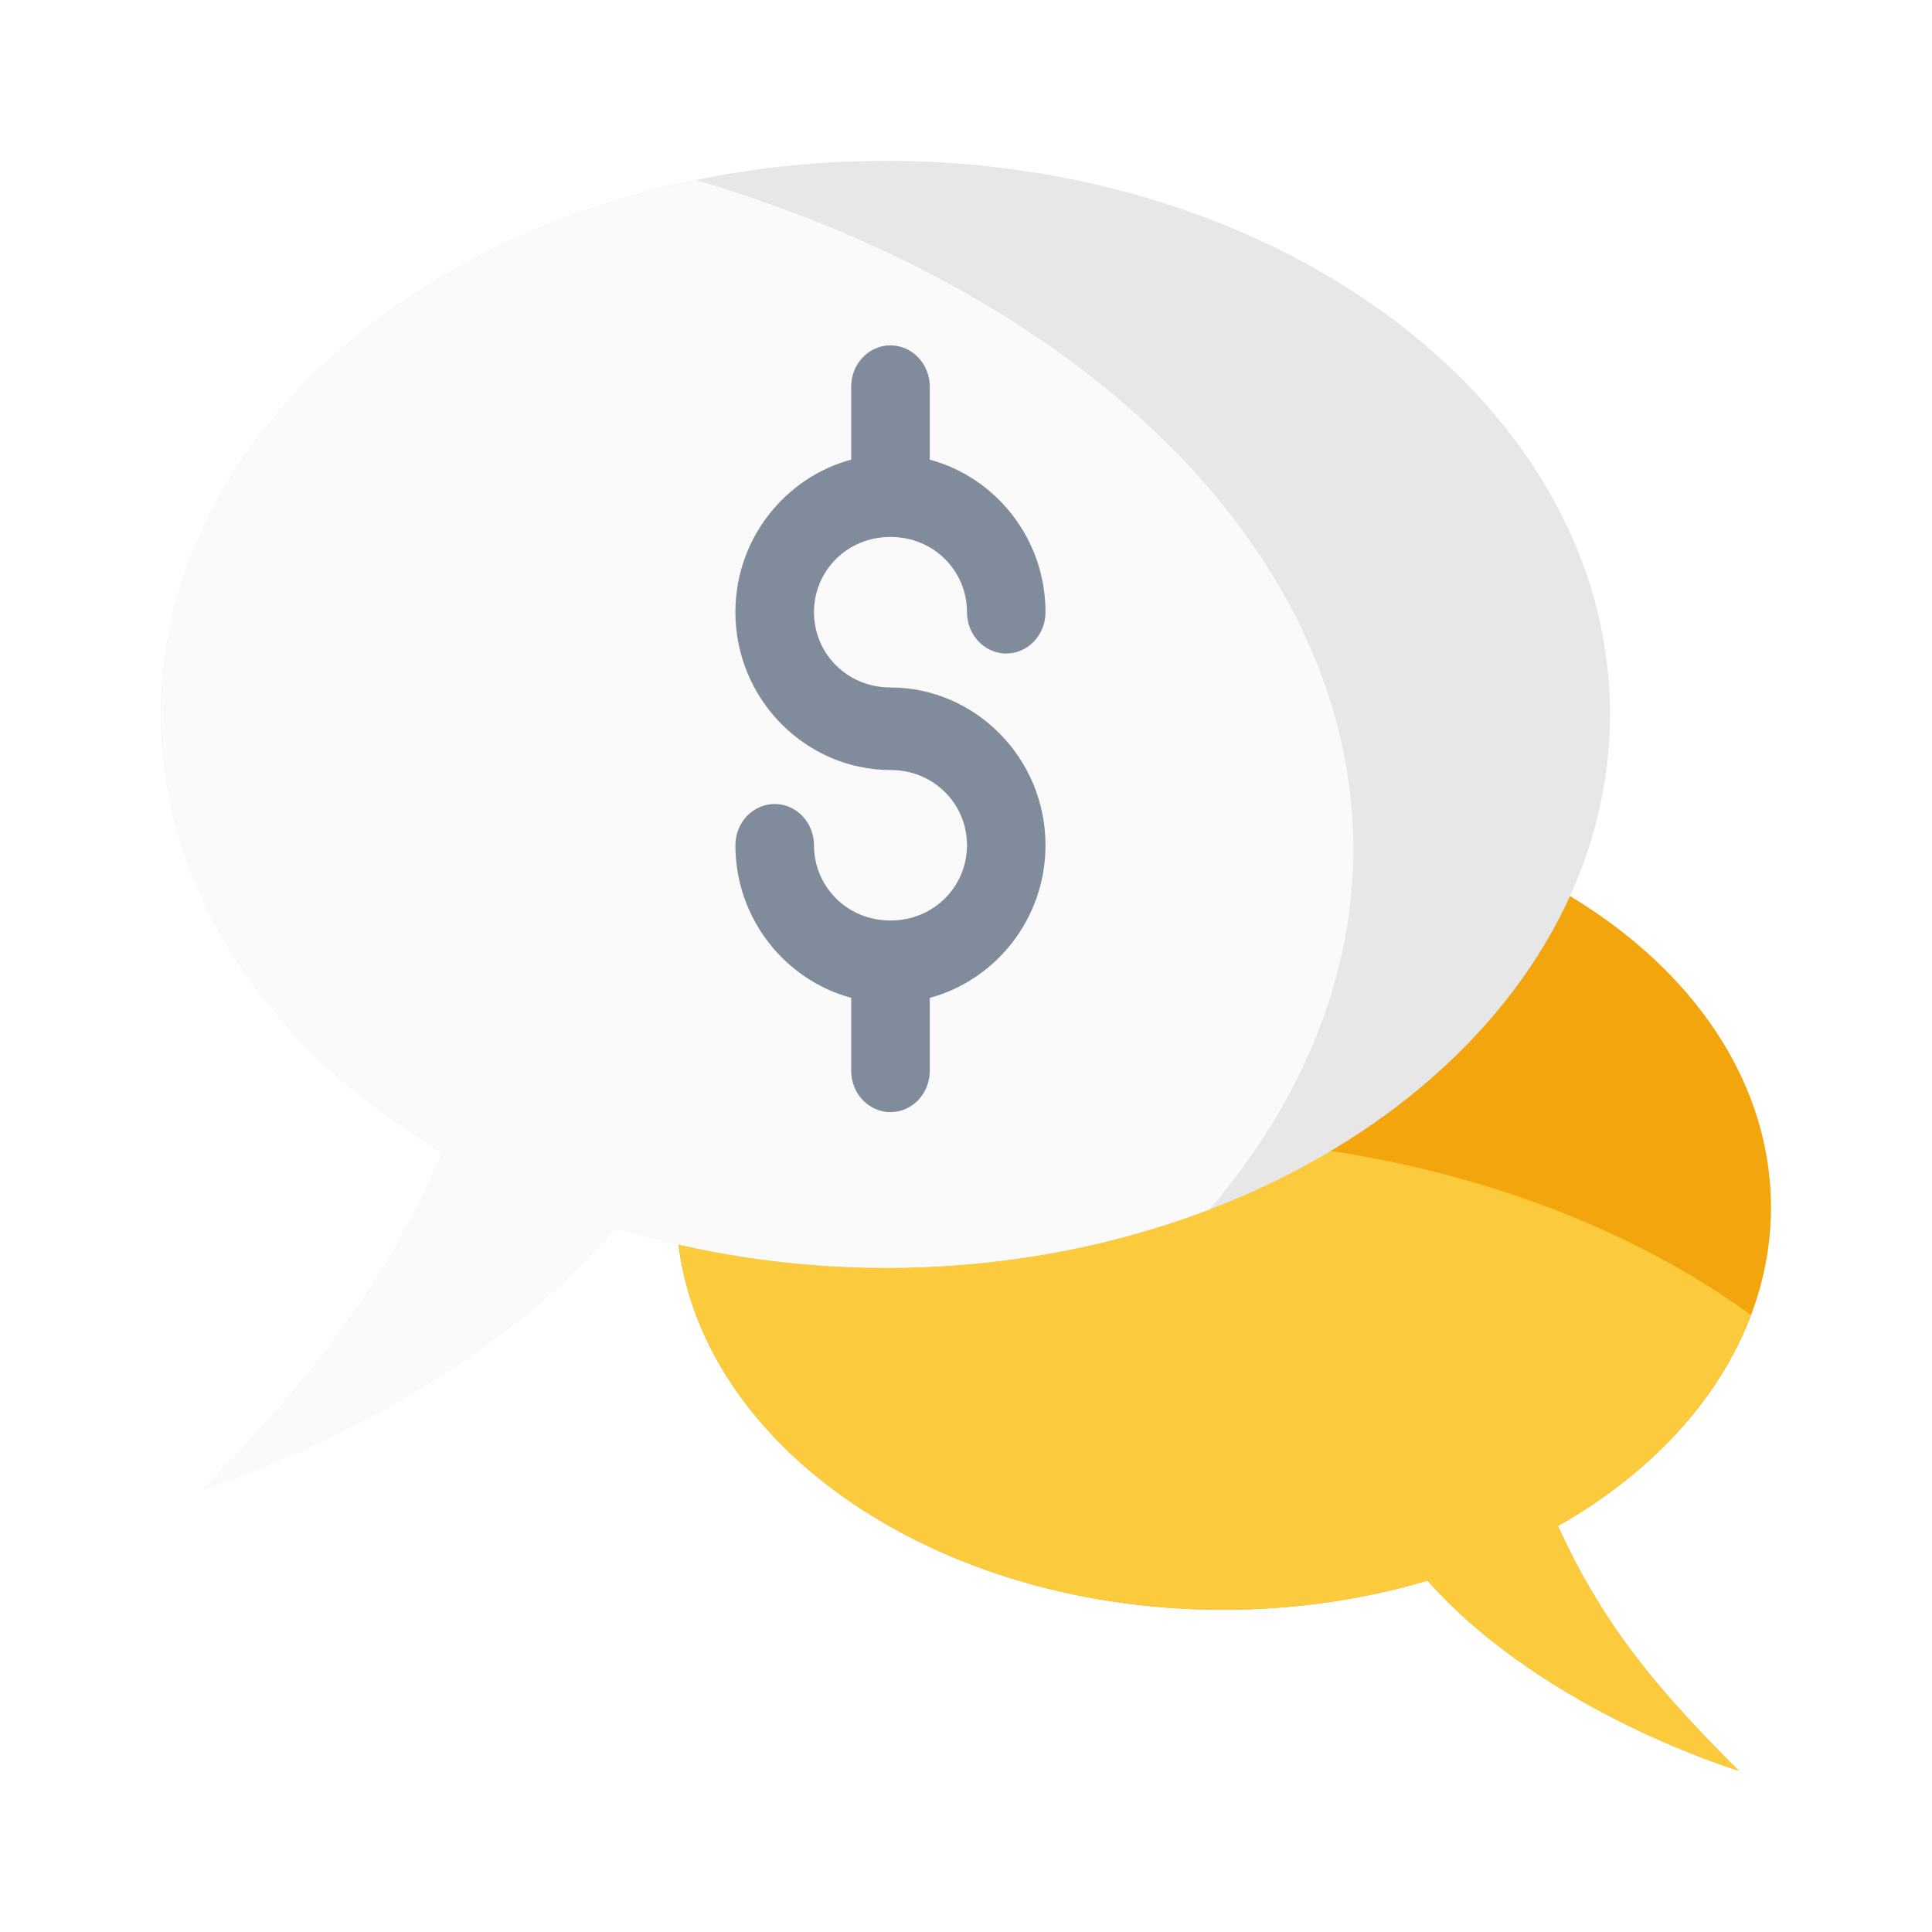
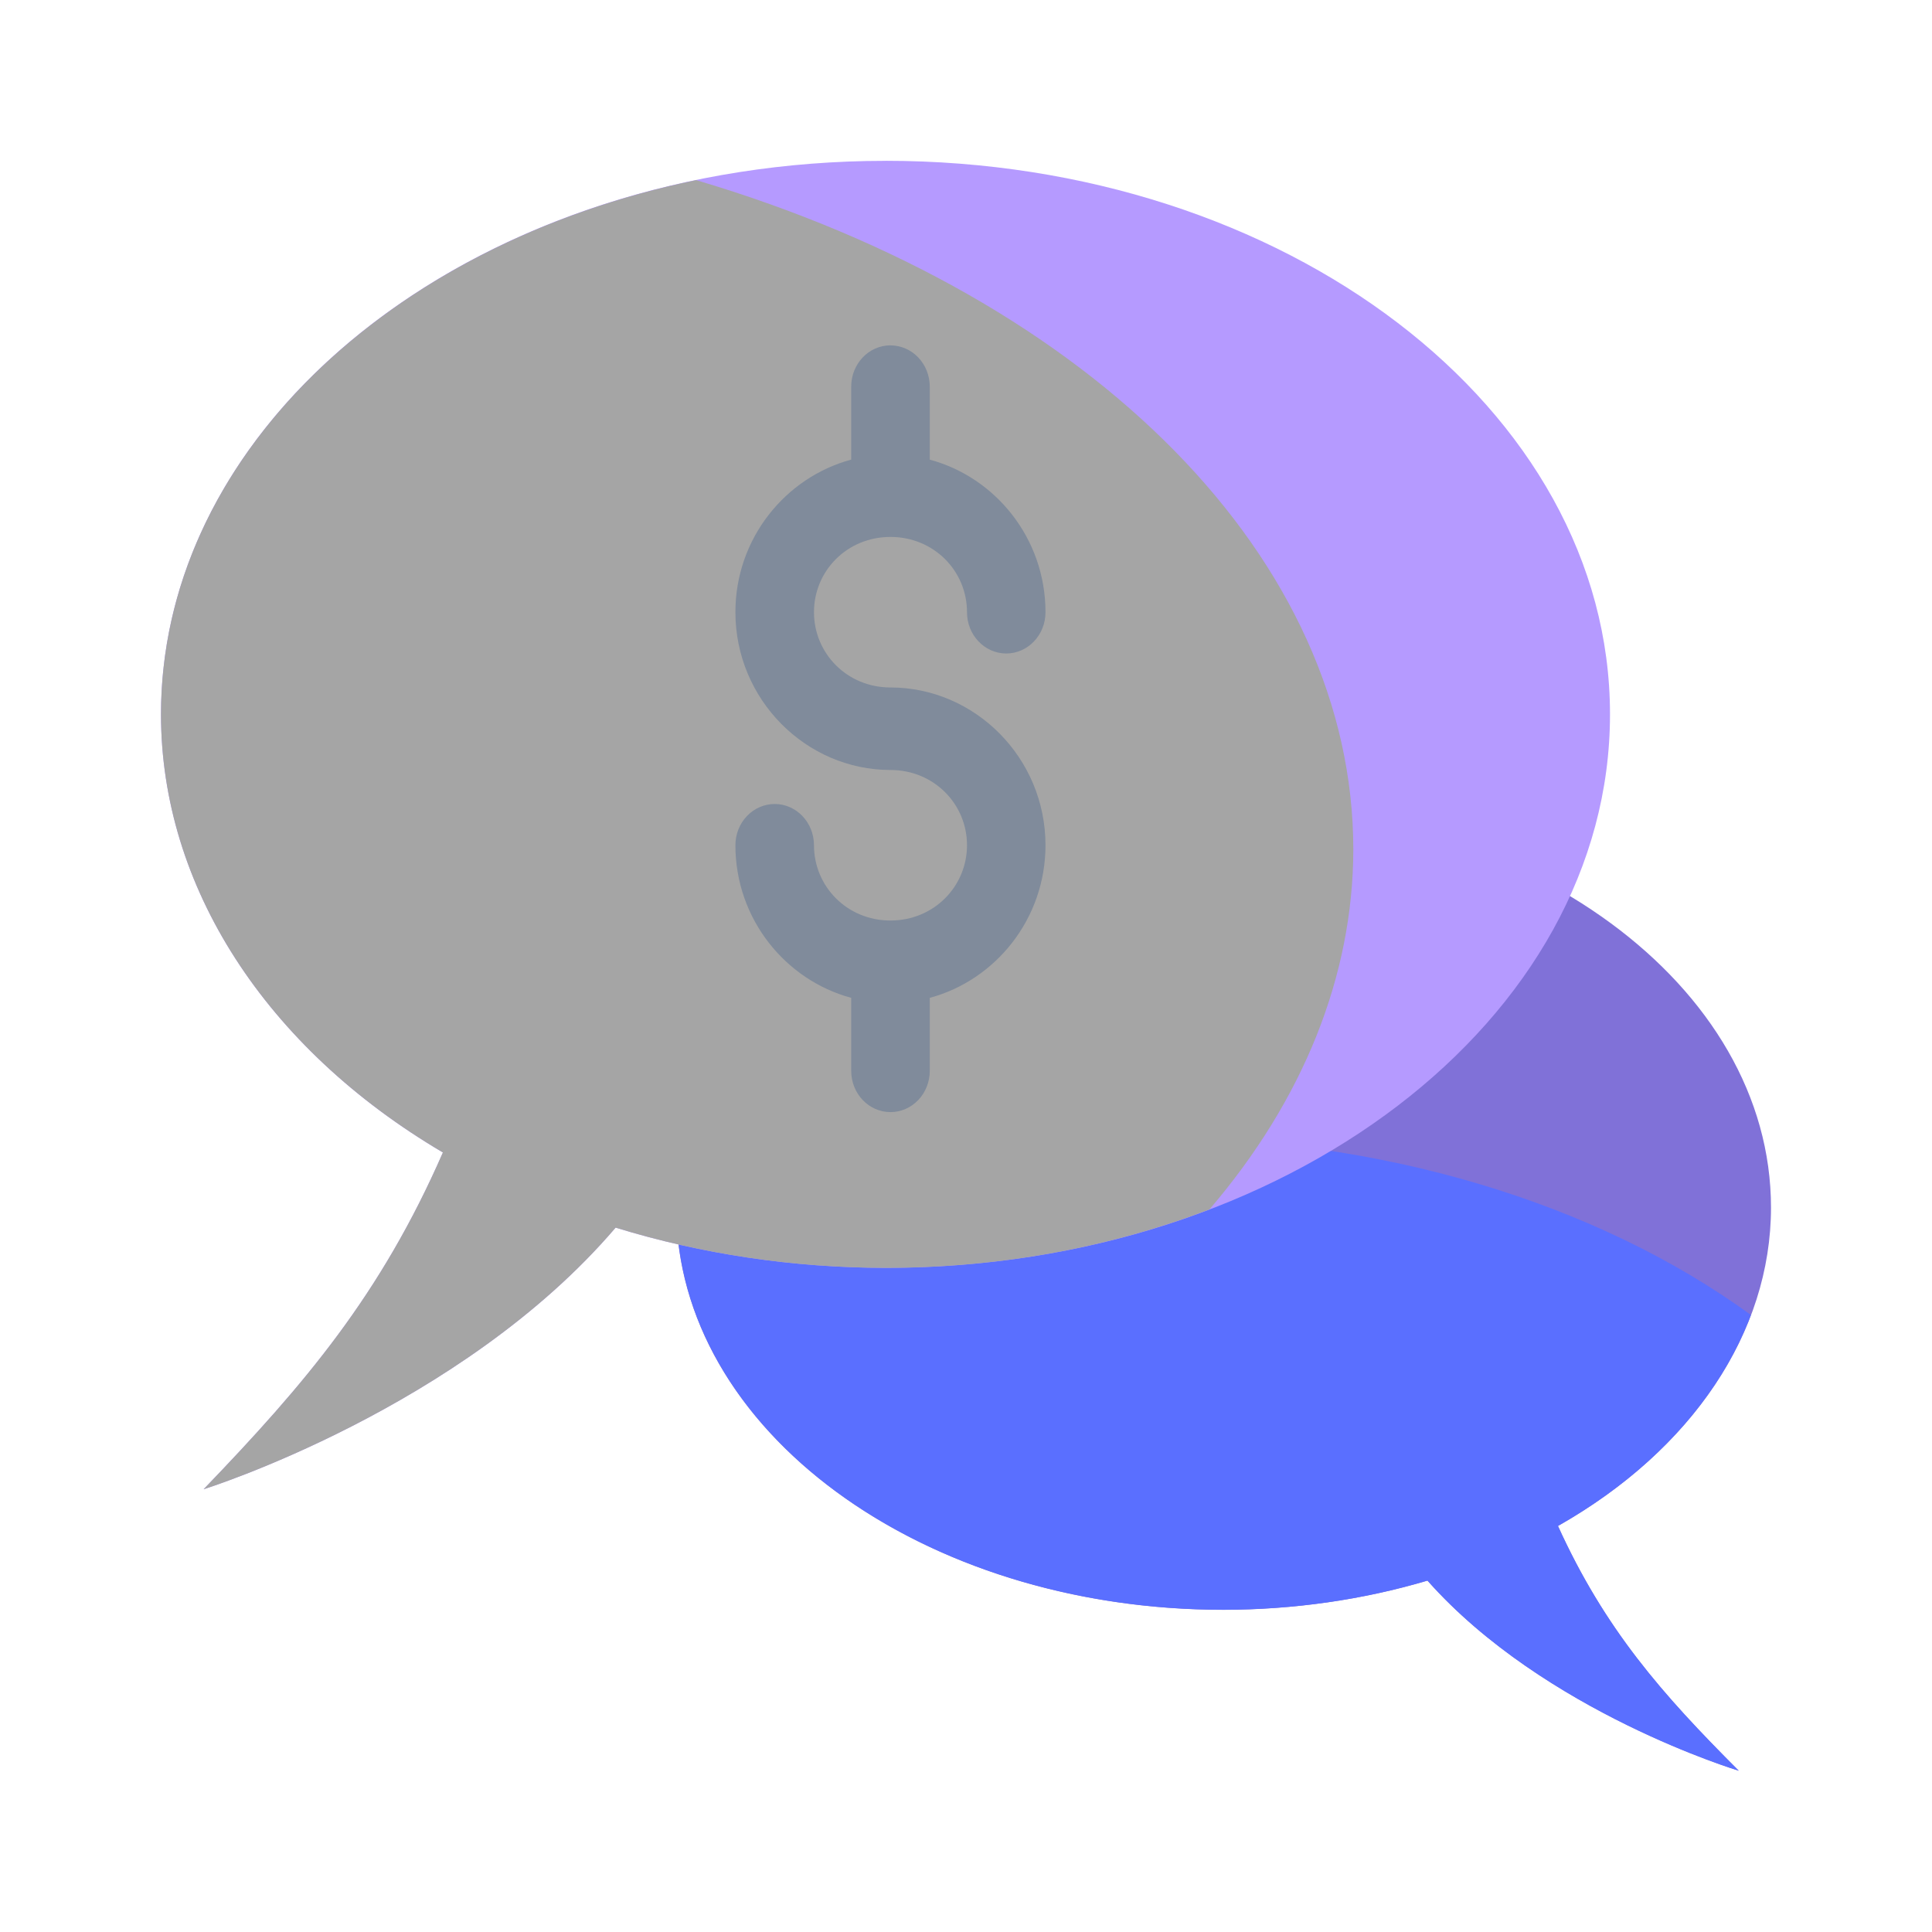
<svg xmlns="http://www.w3.org/2000/svg" width="800px" height="800px" viewBox="0 0 48 48" id="svg5" version="1.1" xml:space="preserve">
  <defs id="defs2" />
  <g id="layer1" transform="translate(-98,-449)">
-     <path d="m 128.4,469.008 c 7.511,0 13.6,4.474 13.6,9.994 -7e-4,3.097 -1.955,6.019 -5.292,7.911 1.166,2.564 2.579,4.169 4.492,6.081 0,0 -4.83,-1.451 -7.734,-4.724 -1.61,0.477 -3.329,0.724 -5.066,0.726 -7.511,0 -13.6,-4.474 -13.6,-9.994 0,-5.519 6.089,-9.994 13.6,-9.994 z" id="path14281" style="fill:#f2a50c;fill-opacity:1;fill-rule:evenodd;stroke:none;stroke-width:2;stroke-linecap:round;stroke-linejoin:round;stroke-miterlimit:4.1" />
-     <path d="m 126.666,477.262 a 20.524,14.252 0 0 0 -11.809,2.627 c 0.611,5.103 6.439,9.105 13.543,9.105 1.736,-0.002 3.454,-0.247 5.064,-0.725 2.904,3.273 7.734,4.723 7.734,4.723 -1.913,-1.912 -3.326,-3.516 -4.492,-6.08 2.354,-1.335 4.017,-3.183 4.795,-5.242 a 20.524,14.252 0 0 0 -14.836,-4.408 z" id="path70732" style="fill:#fcca3d;fill-opacity:1;fill-rule:evenodd;stroke:none;stroke-width:2;stroke-linecap:round;stroke-linejoin:round;stroke-miterlimit:4.1;stroke-opacity:1" />
-     <path d="m 120,452.996 c -9.941,0 -18,6.157 -18,13.752 9.5e-4,4.262 2.588,8.282 7.004,10.885 -1.543,3.529 -3.413,5.736 -5.946,8.367 0,0 6.393,-1.996 10.237,-6.5 2.131,0.657 4.407,0.996 6.705,0.999 9.941,0 18,-6.157 18,-13.752 0,-7.595 -8.059,-13.752 -18,-13.752 z" id="path14276" style="fill:#e7e7e7;fill-opacity:1;fill-rule:evenodd;stroke:none;stroke-width:2;stroke-linecap:round;stroke-linejoin:round;stroke-miterlimit:4.1" />
-     <path d="M 115.297,453.475 C 107.638,455.055 102,460.397 102,466.748 c 9.5e-4,4.262 2.588,8.282 7.004,10.885 -1.543,3.529 -3.413,5.736 -5.945,8.367 0,0 6.392,-1.997 10.236,-6.5 2.131,0.657 4.407,0.997 6.705,1 2.894,0 5.626,-0.526 8.049,-1.453 a 27.691,18.243 0 0 0 3.574,-8.941 27.691,18.243 0 0 0 -16.326,-16.631 z" id="path70727" style="fill:#fafafa;fill-opacity:1;fill-rule:evenodd;stroke:none;stroke-width:2;stroke-linecap:round;stroke-linejoin:round;stroke-miterlimit:4.1;stroke-opacity:1" />
+     <path d="m 128.4,469.008 c 7.511,0 13.6,4.474 13.6,9.994 -7e-4,3.097 -1.955,6.019 -5.292,7.911 1.166,2.564 2.579,4.169 4.492,6.081 0,0 -4.83,-1.451 -7.734,-4.724 -1.61,0.477 -3.329,0.724 -5.066,0.726 -7.511,0 -13.6,-4.474 -13.6,-9.994 0,-5.519 6.089,-9.994 13.6,-9.994 z" id="path14281" style="fill:#8071d8;fill-opacity:1;fill-rule:evenodd;stroke:none;stroke-width:2;stroke-linecap:round;stroke-linejoin:round;stroke-miterlimit:4.1" />
+     <path d="m 126.666,477.262 a 20.524,14.252 0 0 0 -11.809,2.627 c 0.611,5.103 6.439,9.105 13.543,9.105 1.736,-0.002 3.454,-0.247 5.064,-0.725 2.904,3.273 7.734,4.723 7.734,4.723 -1.913,-1.912 -3.326,-3.516 -4.492,-6.08 2.354,-1.335 4.017,-3.183 4.795,-5.242 a 20.524,14.252 0 0 0 -14.836,-4.408 z" id="path70732" style="fill:#5a6fff;fill-opacity:1;fill-rule:evenodd;stroke:none;stroke-width:2;stroke-linecap:round;stroke-linejoin:round;stroke-miterlimit:4.1;stroke-opacity:1" />
+     <path d="m 120,452.996 c -9.941,0 -18,6.157 -18,13.752 9.5e-4,4.262 2.588,8.282 7.004,10.885 -1.543,3.529 -3.413,5.736 -5.946,8.367 0,0 6.393,-1.996 10.237,-6.5 2.131,0.657 4.407,0.996 6.705,0.999 9.941,0 18,-6.157 18,-13.752 0,-7.595 -8.059,-13.752 -18,-13.752 z" id="path14276" style="fill:#b59aff;fill-opacity:1;fill-rule:evenodd;stroke:none;stroke-width:2;stroke-linecap:round;stroke-linejoin:round;stroke-miterlimit:4.1" />
+     <path d="M 115.297,453.475 C 107.638,455.055 102,460.397 102,466.748 c 9.5e-4,4.262 2.588,8.282 7.004,10.885 -1.543,3.529 -3.413,5.736 -5.945,8.367 0,0 6.392,-1.997 10.236,-6.5 2.131,0.657 4.407,0.997 6.705,1 2.894,0 5.626,-0.526 8.049,-1.453 a 27.691,18.243 0 0 0 3.574,-8.941 27.691,18.243 0 0 0 -16.326,-16.631 z" id="path70727" style="fill:#a5a5a5;fill-opacity:1;fill-rule:evenodd;stroke:none;stroke-width:2;stroke-linecap:round;stroke-linejoin:round;stroke-miterlimit:4.1;stroke-opacity:1" />
    <path d="m 120.123,457.58 a 0.976,1.025 0 0 0 -0.975,1.025 v 1.814 c -1.637,0.441 -2.877,1.961 -2.877,3.789 0,2.177 1.758,3.922 3.852,3.922 1.083,0 1.902,0.849 1.902,1.869 0,1.021 -0.819,1.871 -1.902,1.871 -1.083,0 -1.9,-0.851 -1.9,-1.871 A 0.976,1.025 0 0 0 117.248,468.975 0.976,1.025 0 0 0 116.271,470 c 1e-5,1.828 1.24,3.35 2.877,3.791 v 1.814 a 0.976,1.025 0 0 0 0.975,1.025 0.976,1.025 0 0 0 0.977,-1.025 v -1.814 c 1.637,-0.441 2.875,-1.963 2.875,-3.791 0,-2.177 -1.758,-3.92 -3.852,-3.92 -1.083,0 -1.9,-0.851 -1.9,-1.871 0,-1.021 0.817,-1.869 1.9,-1.869 1.083,0 1.902,0.849 1.902,1.869 a 0.976,1.025 0 0 0 0.975,1.027 0.976,1.025 0 0 0 0.975,-1.027 c 0,-1.828 -1.238,-3.349 -2.875,-3.789 v -1.814 a 0.976,1.025 0 0 0 -0.977,-1.025 z" id="path14283" style="color:#000000;fill:#808b9b;fill-opacity:1;fill-rule:evenodd;stroke:none;stroke-width:1;stroke-linecap:round;stroke-linejoin:round;stroke-miterlimit:4.1;-inkscape-stroke:none" />
  </g>
</svg>
